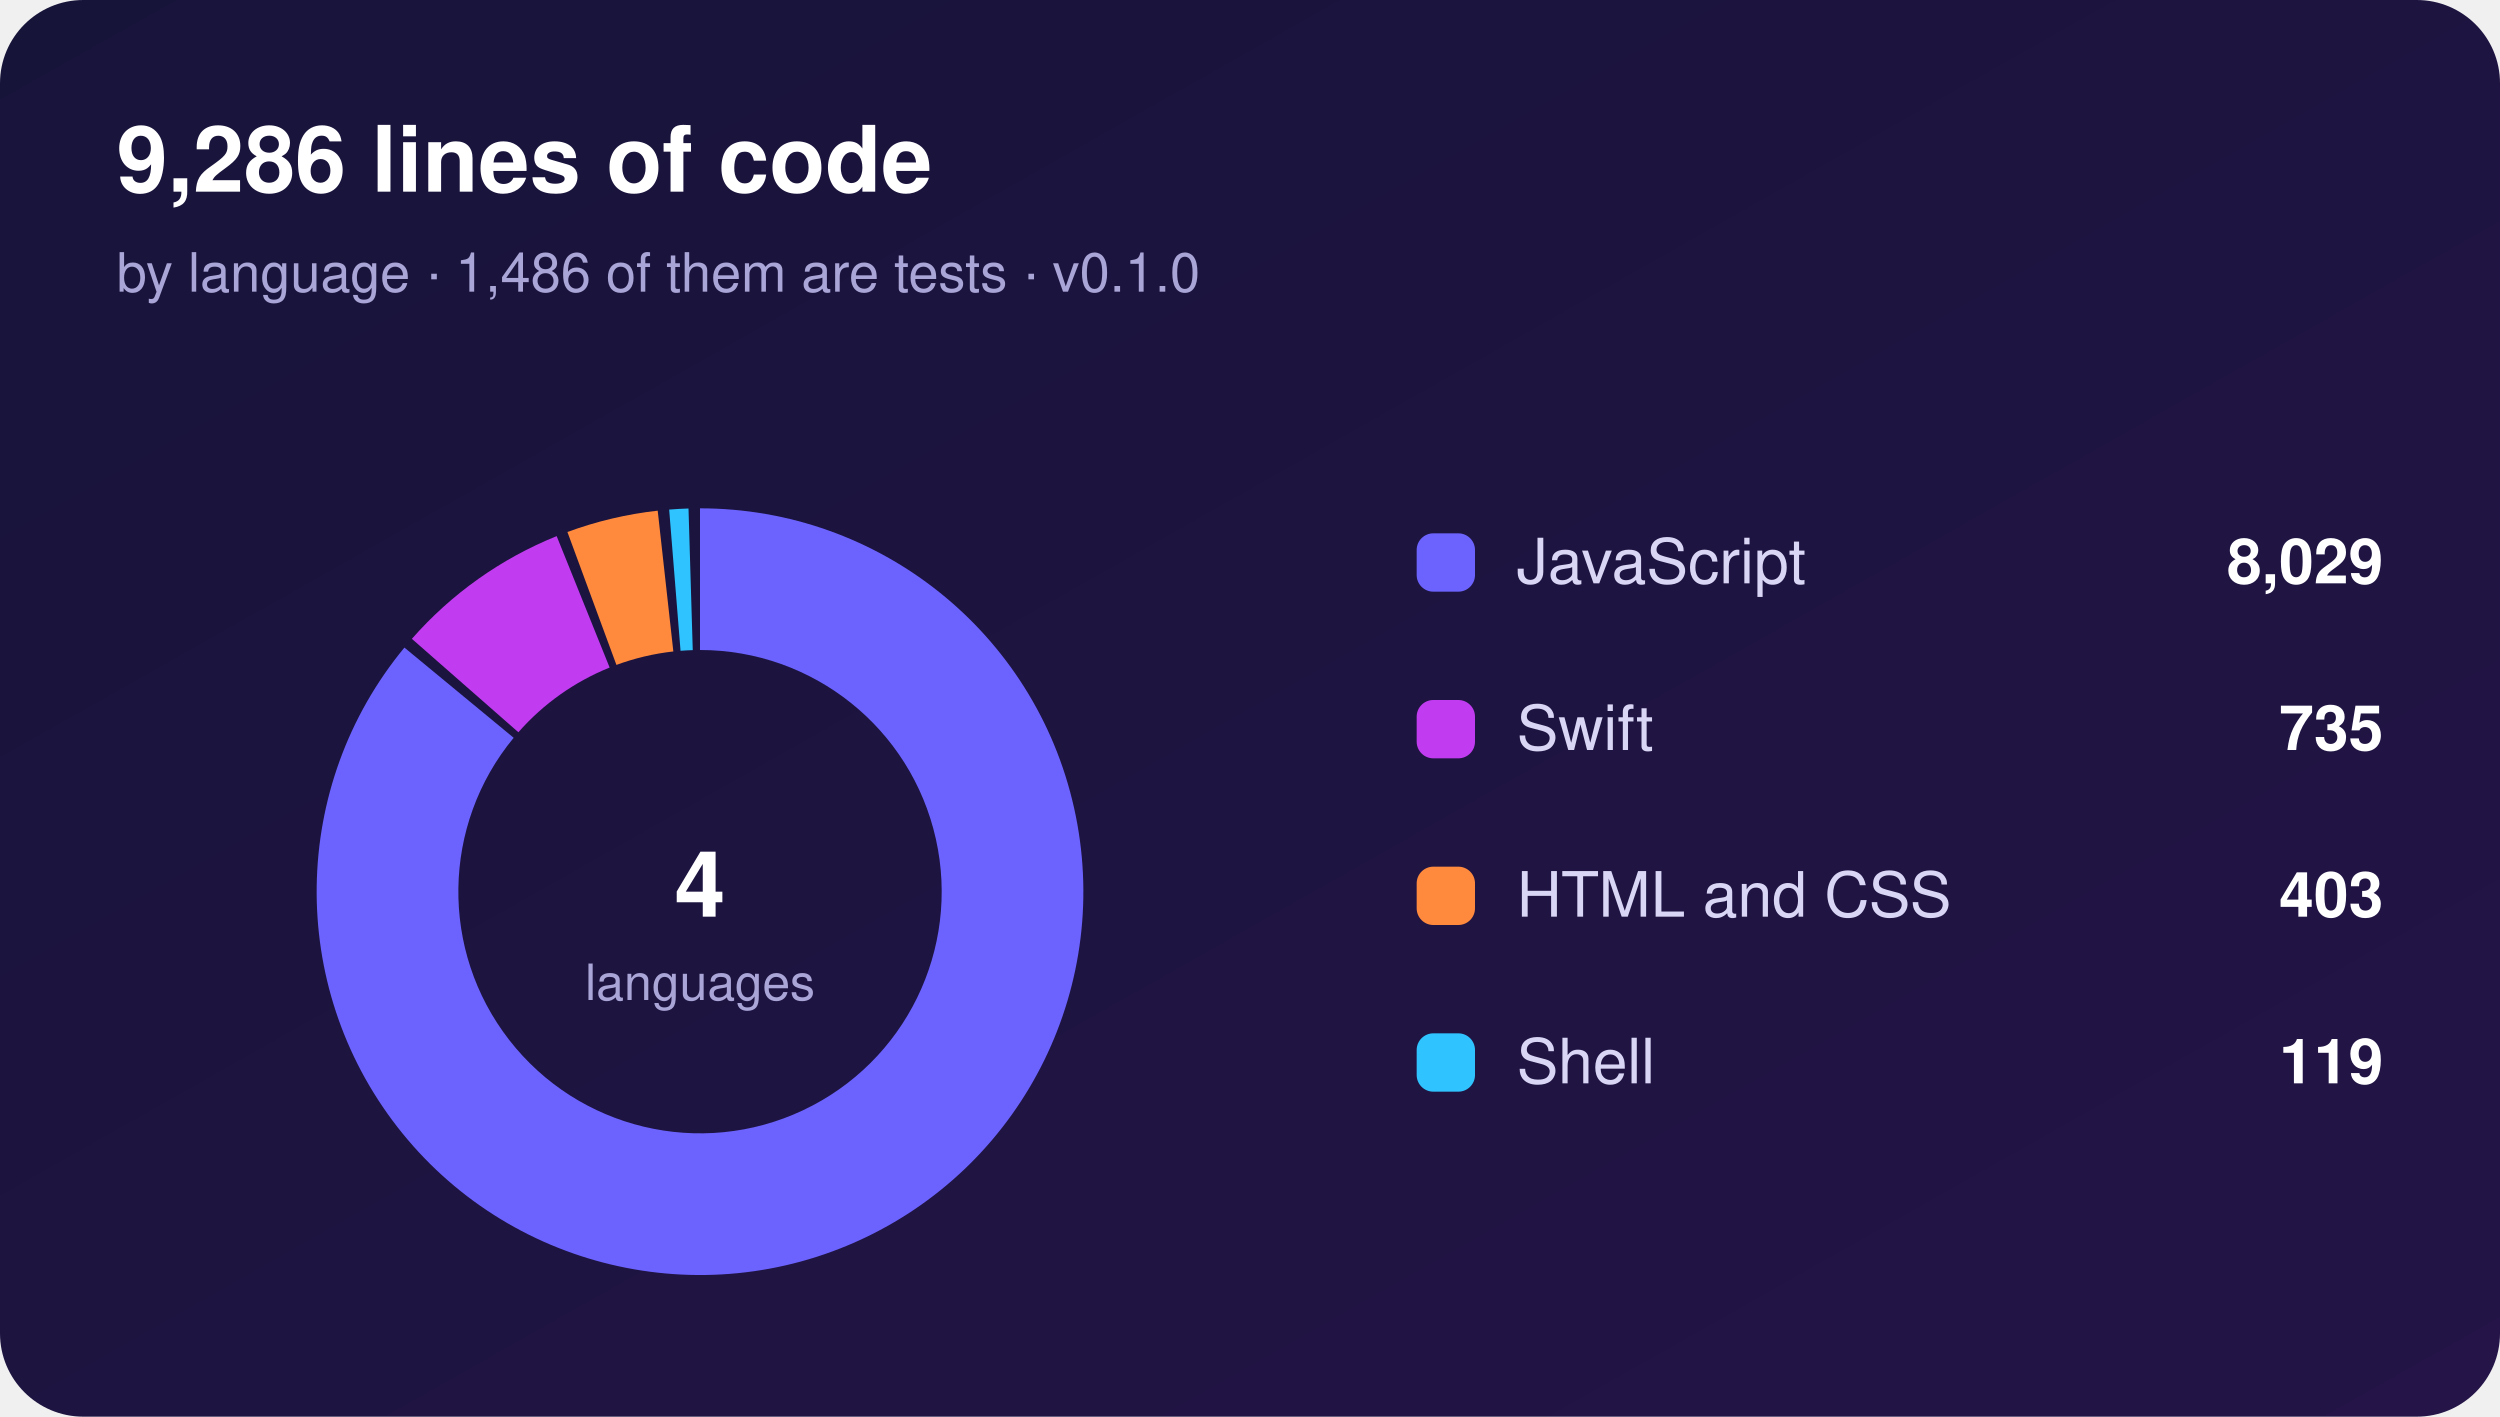
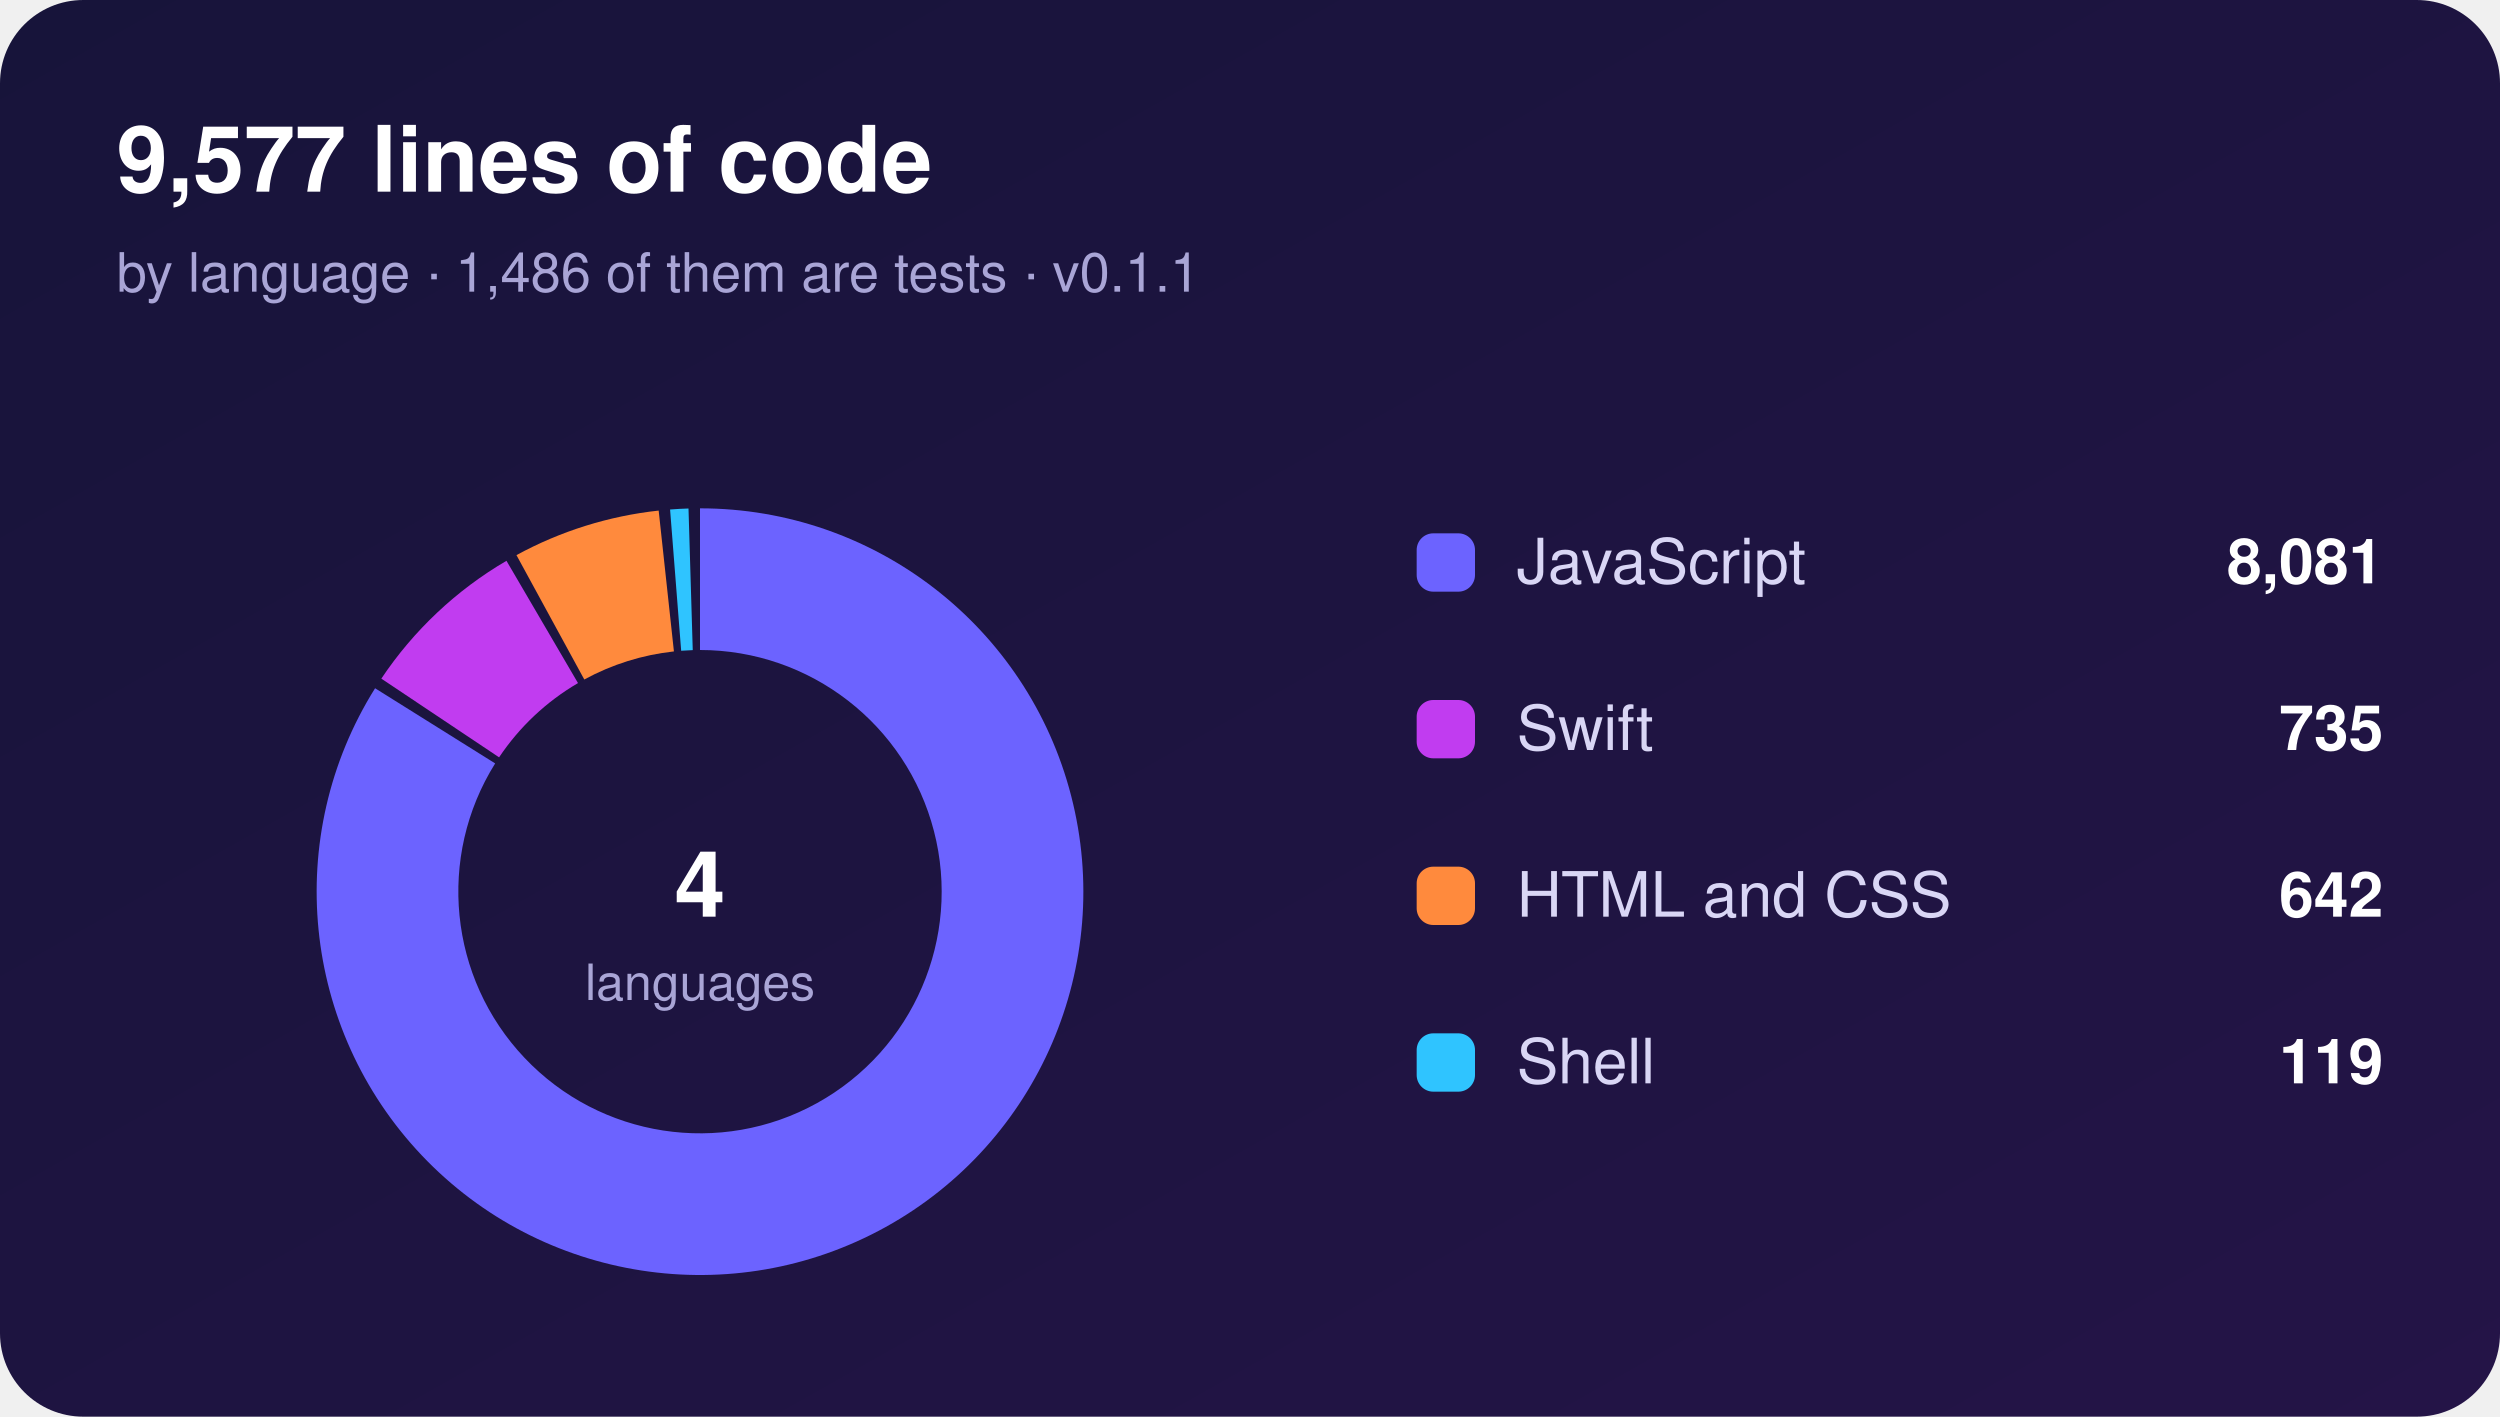
- <svg xmlns="http://www.w3.org/2000/svg" viewBox="0 0 600 340" width="600" height="340" role="img" aria-label="Donut chart: 9286 lines of code by language">
+ <svg xmlns="http://www.w3.org/2000/svg" viewBox="0 0 600 340" width="600" height="340" role="img" aria-label="Donut chart: 9577 lines of code by language">
  <defs>
    <linearGradient id="card" x1="0" y1="0" x2="1" y2="1">
      <stop offset="0" stop-color="#17143A" />
      <stop offset="1" stop-color="#241447" />
    </linearGradient>
  </defs>
  <g font-family="-apple-system, BlinkMacSystemFont, 'SF Pro Text', 'Segoe UI', Helvetica, Arial, sans-serif">
    <rect width="600" height="340" rx="20" fill="url(#card)" />
-     <text x="28" y="46" fill="#fff" font-size="22" font-weight="700">9,286 lines of code</text>
-     <text x="28" y="70" fill="#A9A5D6" font-size="13">by language · 1,486 of them are tests · v0.1.0</text>
-     <path d="M168.00 122.00 A92 92 0 1 1 97.06 155.42 L123.28 177.07 A58 58 0 1 0 168.00 156.00Z" fill="#6C63FF" />
-     <path d="M98.85 153.32 A92 92 0 0 1 133.60 128.67 L146.31 160.21 A58 58 0 0 0 124.41 175.74Z" fill="#C13CF0" />
-     <path d="M136.18 127.68 A92 92 0 0 1 157.85 122.56 L161.60 156.35 A58 58 0 0 0 147.94 159.58Z" fill="#FF8A3D" />
-     <path d="M160.60 122.30 A92 92 0 0 1 165.24 122.04 L166.26 156.03 A58 58 0 0 0 163.33 156.19Z" fill="#2FC4FF" />
+     <text x="28" y="46" fill="#fff" font-size="22" font-weight="700">9,577 lines of code</text>
+     <text x="28" y="70" fill="#A9A5D6" font-size="13">by language · 1,486 of them are tests · v0.1.1</text>
+     <path d="M168.00 122.00 A92 92 0 1 1 90.02 165.18 L118.84 183.22 A58 58 0 1 0 168.00 156.00Z" fill="#6C63FF" />
+     <path d="M91.52 162.87 A92 92 0 0 1 121.55 134.59 L138.72 163.94 A58 58 0 0 0 119.78 181.76Z" fill="#C13CF0" />
+     <path d="M123.95 133.23 A92 92 0 0 1 158.08 122.54 L161.74 156.34 A58 58 0 0 0 140.23 163.08Z" fill="#FF8A3D" />
+     <path d="M160.82 122.28 A92 92 0 0 1 165.24 122.04 L166.26 156.03 A58 58 0 0 0 163.48 156.18Z" fill="#2FC4FF" />
    <text x="168" y="220" fill="#fff" font-size="22" font-weight="700" text-anchor="middle">4</text>
    <text x="168" y="240" fill="#A9A5D6" font-size="12" text-anchor="middle">languages</text>
    <rect x="340" y="128" width="14" height="14" rx="4" fill="#6C63FF" />
    <text x="364" y="140" fill="#D9D6F5" font-size="15">JavaScript</text>
-     <text x="572" y="140" fill="#fff" font-size="15" font-weight="700" text-anchor="end">8,029</text>
+     <text x="572" y="140" fill="#fff" font-size="15" font-weight="700" text-anchor="end">8,081</text>
    <rect x="340" y="168" width="14" height="14" rx="4" fill="#C13CF0" />
    <text x="364" y="180" fill="#D9D6F5" font-size="15">Swift</text>
    <text x="572" y="180" fill="#fff" font-size="15" font-weight="700" text-anchor="end">735</text>
    <rect x="340" y="208" width="14" height="14" rx="4" fill="#FF8A3D" />
    <text x="364" y="220" fill="#D9D6F5" font-size="15">HTML and CSS</text>
-     <text x="572" y="220" fill="#fff" font-size="15" font-weight="700" text-anchor="end">403</text>
+     <text x="572" y="220" fill="#fff" font-size="15" font-weight="700" text-anchor="end">642</text>
    <rect x="340" y="248" width="14" height="14" rx="4" fill="#2FC4FF" />
    <text x="364" y="260" fill="#D9D6F5" font-size="15">Shell</text>
    <text x="572" y="260" fill="#fff" font-size="15" font-weight="700" text-anchor="end">119</text>
  </g>
</svg>
